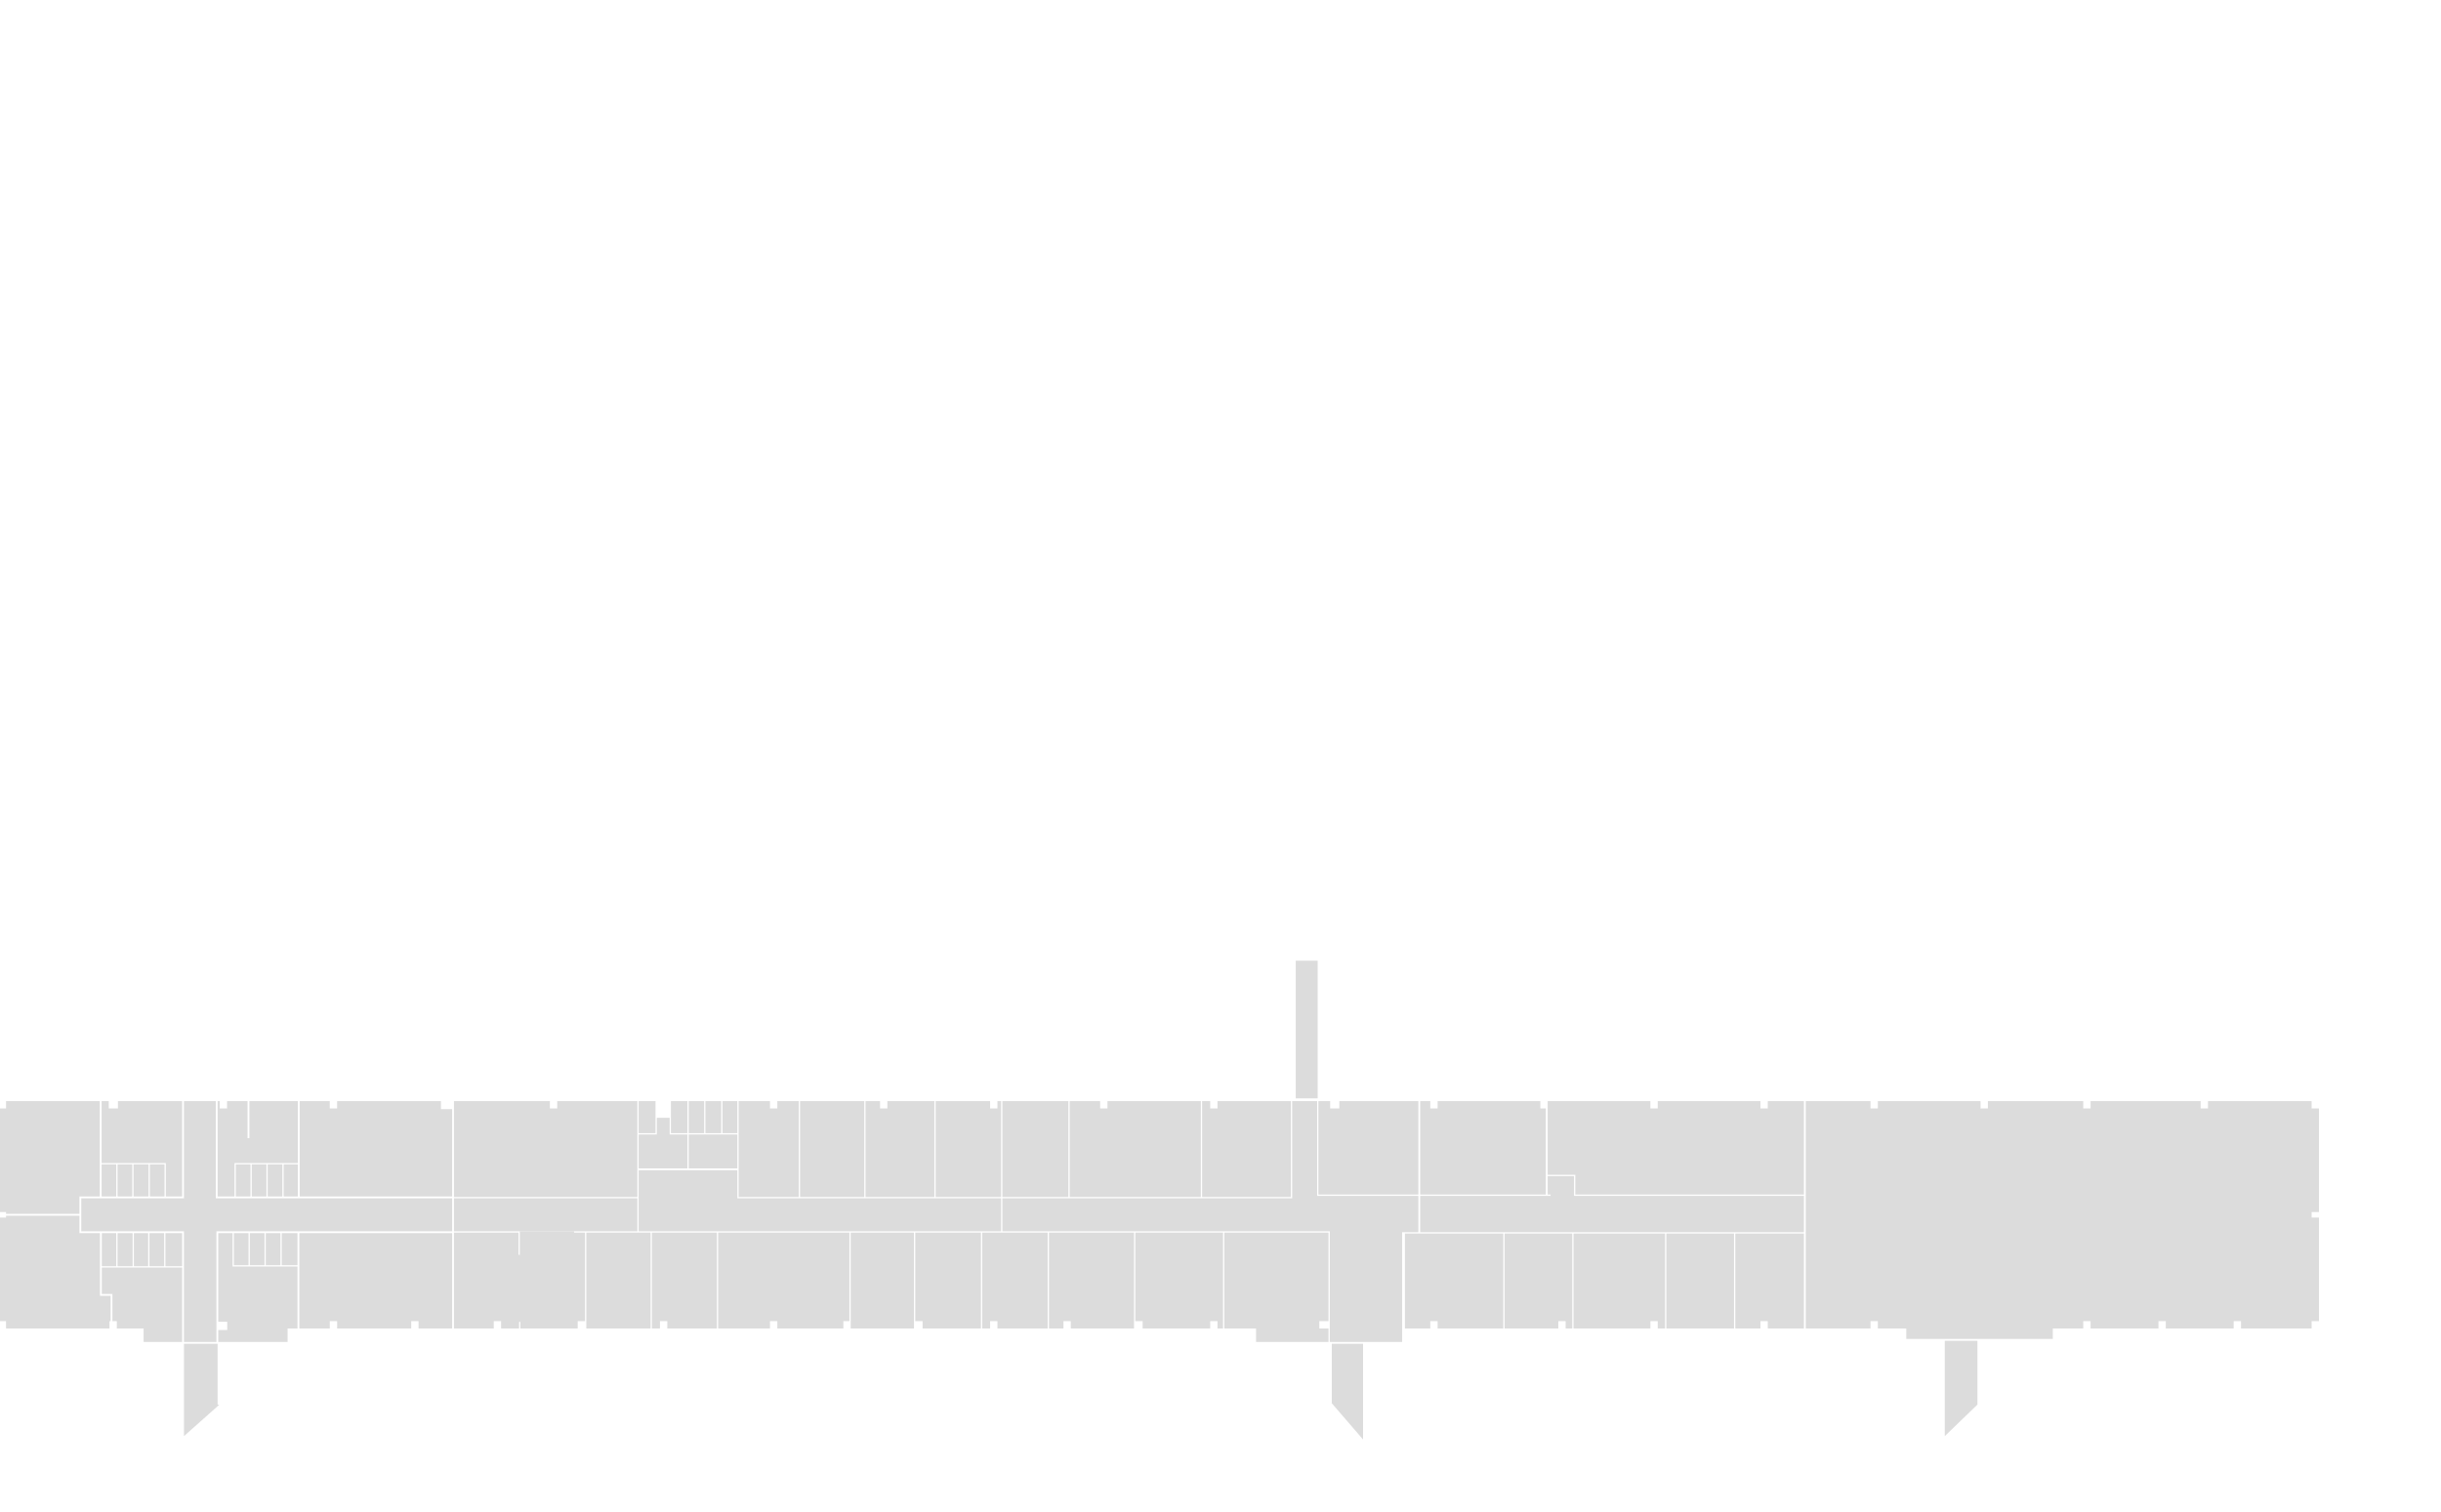
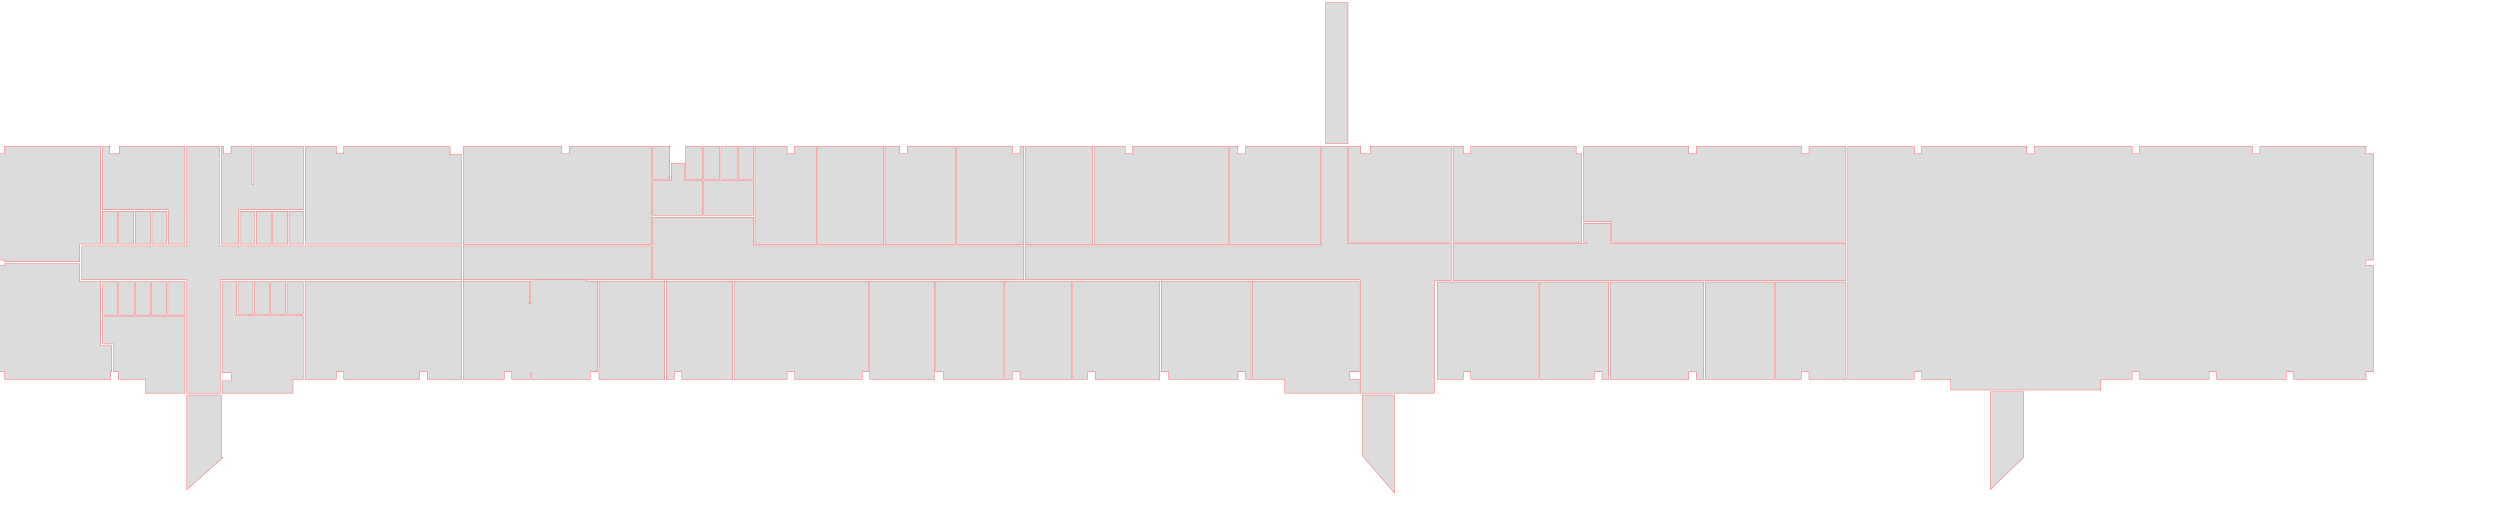
- <svg xmlns="http://www.w3.org/2000/svg" class="gen-by-CTA-dyn-Synoptic-for-PowerBI" viewBox=" 400429.0 -1037810.0 885010.0 548247.0 " transform="scale( 0.95 )">
+ <svg xmlns="http://www.w3.org/2000/svg" class="gen-by-CTA-dyn-Synoptic-for-PowerBI" viewBox=" 401.0 -672.0 885.0 183.0 " transform="scale( 0.95 )">
  <style>
polygon {
fill: gainsboro;
stroke: red;
stroke-width: 0.1px;
}
</style>
-   <polygon id="00101" points="+903938.655,-530659.011,+903938.655,-533459.011,+907438.655,-533459.011,+907438.655,-567269.011,+867678.655,-567269.011,+867678.655,-530659.011,+879788.655,-530659.011,+879788.655,-525514.011,+907438.655,-525514.011,+907438.655,-530659.011" />
-   <polygon id="00102" points="+862288.655,-530659.011,+862288.655,-533459.011,+865088.655,-533459.011,+865088.655,-530659.011,+867188.655,-530659.011,+867188.655,-567269.011,+833705.888,-567269.011,+833705.888,-533459.011,+836505.888,-533459.011,+836505.888,-530659.011" />
-   <polygon id="00103" points="+806288.655,-530659.011,+806288.655,-533459.011,+809088.655,-533459.011,+809088.655,-530659.011,+833215.888,-530659.011,+833215.888,-533459.011,+833215.888,-567269.011,+800758.655,-567269.011,+800758.655,-530659.011" />
-   <polygon id="00104" points="+778295.806,-530659.011,+778295.806,-533459.011,+781095.806,-533459.011,+781095.806,-530659.011,+800268.655,-530659.011,+800268.655,-567269.011,+782733.655,-567269.011,+775278.655,-567269.011,+775278.655,-530659.011" />
-   <polygon id="00105" points="+749727.777,-533459.011,+752527.777,-533459.011,+752527.777,-530659.011,+774788.655,-530659.011,+774788.655,-567269.011,+749727.777,-567269.011" />
-   <polygon id="00106" points="+749237.777,-567269.011,+725088.655,-567269.011,+725088.655,-533459.011,+725088.655,-530659.011,+749237.777,-530659.011,+749237.777,-533459.011" />
-   <polygon id="00107" points="+694288.655,-530659.011,+694288.655,-533459.011,+697088.655,-533459.011,+697088.655,-530659.011,+722288.655,-530659.011,+722288.655,-533459.011,+724598.655,-533459.011,+724598.655,-567269.011,+674508.318,-567269.011,+674508.318,-530659.011" />
-   <polygon id="00109" points="+652295.806,-530659.011,+652295.806,-533459.011,+655095.806,-533459.011,+655095.806,-530659.011,+674018.318,-530659.011,+674018.318,-567269.011,+649208.655,-567269.011,+649208.655,-530659.011" />
-   <polygon id="00110" points="+648718.655,-567269.011,+643923.655,-567269.011,+624196.291,-567269.011,+624196.291,-533459.011,+624196.291,-530659.011,+648718.655,-530659.011" />
-   <polygon id="00111" points="+588868.655,-530659.011,+588868.655,-533459.011,+591668.655,-533459.011,+591668.655,-530659.011,+598528.655,-530659.011,+598528.655,-533179.011,+599018.655,-533179.011,+599018.655,-530659.011,+620906.291,-530659.011,+620906.291,-533459.011,+623706.291,-533459.011,+623706.291,-567269.011,+619528.655,-567269.011,+619528.655,-567759.011,+598804.112,-567759.011,+598804.112,-558774.930,+598314.112,-558774.930,+598314.112,-566794.624,+598314.112,-567269.011,+573678.655,-567269.011,+573678.655,-530659.011" />
-   <polygon id="00113" points="+610288.655,-617459.011,+573678.655,-617459.011,+573678.655,-614396.511,+573678.655,-580849.011,+643678.655,-580849.011,+643678.655,-591419.011,+643678.655,-604964.011,+643678.655,-617459.011,+613088.655,-617459.011,+613088.655,-614659.011,+610288.655,-614659.011" />
-   <polygon id="00114" points="+730268.655,-617459.011,+705768.655,-617459.011,+705768.655,-580849.011,+730268.655,-580849.011" />
-   <polygon id="00115" points="+736288.655,-617459.011,+730758.655,-617459.011,+730758.655,-580849.011,+757022.782,-580849.011,+757022.782,-617459.011,+739088.655,-617459.011,+739088.655,-614659.011,+736288.655,-614659.011" />
-   <polygon id="00116" points="+778288.655,-617459.011,+757512.782,-617459.011,+757512.782,-580849.011,+782488.655,-580849.011,+782488.655,-617459.011,+781088.655,-617459.011,+781088.655,-614659.011,+778288.655,-614659.011" />
-   <polygon id="00117" points="+808178.655,-617459.011,+782978.655,-617459.011,+782978.655,-580849.011,+808178.655,-580849.011" />
-   <polygon id="00118" points="+820288.655,-617459.011,+808668.655,-617459.011,+808668.655,-580849.011,+858718.655,-580849.011,+858718.655,-617459.011,+823088.655,-617459.011,+823088.655,-614659.011,+820288.655,-614659.011" />
-   <polygon id="00120" points="+862288.655,-617459.011,+859208.655,-617459.011,+859208.655,-580849.011,+893088.655,-580849.011,+893088.655,-617459.011,+865088.655,-617459.011,+865088.655,-614659.011,+862288.655,-614659.011" />
-   <polygon id="00121" points="+908068.655,-617459.011,+903588.655,-617459.011,+903588.655,-581782.164,+941738.655,-581782.164,+941738.655,-617459.011,+911568.655,-617459.011,+911568.655,-614659.011,+908068.655,-614659.011" />
-   <polygon id="00122" points="+946288.655,-530659.011,+946288.655,-533459.011,+949088.655,-533459.011,+949088.655,-530659.011,+974148.655,-530659.011,+974148.655,-566919.011,+942088.655,-566919.011,+936596.545,-566919.011,+936596.545,-530659.011,+937296.545,-530659.011" />
-   <polygon id="00123" points="+995148.655,-530659.011,+995148.655,-533459.011,+997948.655,-533459.011,+997948.655,-530659.011,+1000468.655,-530659.011,+1000468.655,-566919.011,+974638.655,-566919.011,+974638.655,-530659.011" />
-   <polygon id="00124" points="+1030295.806,-530659.011,+1030295.806,-533459.011,+1033095.806,-533459.011,+1033095.806,-530659.011,+1035888.655,-530659.011,+1035888.655,-566919.011,+1000958.655,-566919.011,+1000958.655,-530659.011" />
-   <polygon id="00125" points="+1062212.154,-566919.011,+1036378.655,-566919.011,+1036378.655,-530659.011,+1062212.154,-530659.011" />
-   <polygon id="00126" points="+1072288.655,-530659.011,+1072288.655,-533459.011,+1075088.655,-533459.011,+1075088.655,-530659.011,+1088878.655,-530659.011,+1088878.655,-566919.011,+1062702.154,-566919.011,+1062702.154,-530659.011" />
-   <polygon id="00129" points="+1030288.655,-617459.011,+991088.655,-617459.011,+991088.655,-614659.011,+991088.655,-589319.011,+1001627.310,-589319.011,+1001627.310,-581782.164,+1088878.655,-581782.164,+1088878.655,-617459.011,+1075088.655,-617459.011,+1075088.655,-614659.011,+1072288.655,-614659.011,+1072288.655,-617459.011,+1033088.655,-617459.011,+1033088.655,-614659.011,+1030288.655,-614659.011" />
-   <polygon id="CR101" points="+920626.100,-524814.011,+908690.261,-524814.011,+908690.261,-502124.349,+920626.100,-488281.706,+920626.100,-490868.348" />
-   <polygon id="CR102" points="+483378.655,-524814.011,+470638.655,-524814.011,+470638.655,-491214.011,+470638.655,-489563.821,+484108.664,-501539.928,+483468.431,-501587.201,+483468.431,-502247.549,+483468.431,-524814.011" />
-   <polygon id="CR103" points="+1155098.655,-525969.011,+1142638.655,-525969.011,+1142638.655,-492369.011,+1142638.655,-489563.821,+1155098.655,-501599.185" />
-   <polygon id="CR104" points="+894937.802,-617459.011,+893578.655,-617459.011,+893578.655,-580359.011,+858963.655,-580359.011,+808423.655,-580359.011,+782978.655,-580359.011,+782978.655,-567759.011,+800513.655,-567759.011,+833460.888,-567759.011,+867433.655,-567759.011,+907928.655,-567759.011,+907928.655,-533459.011,+907928.655,-530659.011,+907928.655,-525514.011,+908340.261,-525514.011,+920976.100,-525514.011,+935546.545,-525514.011,+935546.545,-529609.011,+935546.545,-567409.011,+941738.655,-567409.011,+941738.655,-581292.164,+903098.655,-581292.164,+903098.655,-617459.011" />
-   <polygon id="CR105" points="+1088878.655,-567409.011,+1088878.655,-581292.164,+1001137.310,-581292.164,+1001137.310,-588829.011,+991088.655,-588829.011,+991088.655,-581782.164,+992208.655,-581782.164,+992208.655,-581292.164,+990738.655,-581292.164,+942438.655,-581292.164,+942438.655,-567409.011,+974393.655,-567409.011,+1000713.655,-567409.011,+1036133.655,-567409.011,+1062457.154,-567409.011" />
-   <polygon id="CR106" points="+894937.802,-618520.178,+894937.802,-618509.011,+903302.802,-618509.011,+903302.802,-618520.178,+903302.802,-671064.264,+894937.802,-671064.264" />
-   <polygon id="CR107" points="+775033.655,-567759.011,+782488.655,-567759.011,+782488.655,-580359.011,+757267.782,-580359.011,+730513.655,-580359.011,+705523.655,-580359.011,+681828.655,-580359.011,+681828.655,-591069.011,+663033.655,-591069.011,+644168.655,-591069.011,+644168.655,-580604.011,+644168.655,-567759.011,+648963.655,-567759.011,+674263.318,-567759.011,+724843.655,-567759.011,+749482.777,-567759.011" />
-   <polygon id="CR108" points="+623951.291,-567759.011,+643678.655,-567759.011,+643678.655,-580359.011,+573678.655,-580359.011,+573678.655,-567759.011,+598559.112,-567759.011,+598808.655,-567759.011,+599630.180,-567759.011,+619528.655,-567759.011" />
-   <polygon id="CR109" points="+482783.655,-617459.011,+470638.655,-617459.011,+470638.655,-580359.011,+463463.655,-580359.011,+457373.655,-580359.011,+451143.655,-580359.011,+445053.655,-580359.011,+438858.655,-580359.011,+431438.655,-580359.011,+431438.655,-574059.011,+431438.655,-567759.011,+438928.655,-567759.011,+445053.655,-567759.011,+451283.655,-567759.011,+457233.655,-567759.011,+463323.655,-567759.011,+470638.655,-567759.011,+470638.655,-554179.011,+470638.655,-525514.011,+483028.655,-525514.011,+483028.655,-530064.011,+483028.655,-533214.011,+483028.655,-567759.011,+489433.655,-567759.011,+495523.655,-567759.011,+501613.655,-567759.011,+507703.655,-567759.011,+514318.655,-567759.011,+572978.655,-567759.011,+572978.655,-580359.011,+514458.655,-580359.011,+508438.655,-580359.011,+502348.655,-580359.011,+496258.655,-580359.011,+490168.655,-580359.011,+482783.655,-580359.011" />
-   <polygon id="LC101" points="+400428.655,-573009.011,+400428.655,-533459.011,+402734.306,-533459.011,+402734.306,-530659.011,+442218.655,-530659.011,+442218.655,-533459.011,+442638.655,-533459.011,+442638.655,-543119.011,+438578.655,-543119.011,+438578.655,-554179.011,+438578.655,-567059.011,+430738.655,-567059.011,+430738.655,-573709.011,+402738.655,-573709.011,+402738.655,-573009.011" />
-   <polygon id="LC102" points="+443338.655,-533459.011,+445018.655,-533459.011,+445018.655,-530659.011,+455238.655,-530659.011,+455238.655,-525514.011,+469938.655,-525514.011,+469938.655,-553934.011,+463323.655,-553934.011,+457233.655,-553934.011,+451283.655,-553934.011,+445053.655,-553934.011,+439278.655,-553934.011,+439278.655,-543819.011,+443338.655,-543819.011" />
-   <polygon id="LC103" points="+444808.655,-567059.011,+439278.655,-567059.011,+439278.655,-554424.011,+444808.655,-554424.011" />
-   <polygon id="LC104" points="+451038.655,-567059.011,+445298.655,-567059.011,+445298.655,-554424.011,+451038.655,-554424.011" />
-   <polygon id="LC105" points="+456988.655,-567059.011,+451528.655,-567059.011,+451528.655,-554424.011,+456988.655,-554424.011" />
-   <polygon id="LC106" points="+463078.655,-567059.011,+457478.655,-567059.011,+457478.655,-554424.011,+463078.655,-554424.011" />
-   <polygon id="LC107" points="+438508.655,-617459.011,+402738.655,-617459.011,+402738.655,-614659.011,+400428.655,-614659.011,+400428.655,-575109.011,+402738.655,-575109.011,+402738.655,-574409.011,+430738.655,-574409.011,+430738.655,-581059.011,+438508.655,-581059.011,+438508.655,-593554.011" />
-   <polygon id="LC108" points="+439208.655,-581059.011,+444808.655,-581059.011,+444808.655,-593309.011,+439208.655,-593309.011" />
-   <polygon id="LC109" points="+445298.655,-581059.011,+450898.655,-581059.011,+450898.655,-593309.011,+445298.655,-593309.011" />
-   <polygon id="LC110" points="+451388.655,-581059.011,+457128.655,-581059.011,+457128.655,-593309.011,+451388.655,-593309.011" />
-   <polygon id="LC111" points="+457618.655,-581059.011,+463218.655,-581059.011,+463218.655,-593309.011,+457618.655,-593309.011" />
-   <polygon id="LC112" points="+441938.655,-617459.011,+439208.655,-617459.011,+439208.655,-593799.011,+445053.655,-593799.011,+451143.655,-593799.011,+457373.655,-593799.011,+463708.655,-593799.011,+463708.655,-581059.011,+469938.655,-581059.011,+469938.655,-617459.011,+445438.655,-617459.011,+445438.655,-614659.011,+441938.655,-614659.011" />
-   <polygon id="LC113" points="+469938.655,-554424.011,+469938.655,-567059.011,+463568.655,-567059.011,+463568.655,-554424.011" />
-   <polygon id="LC114" points="+484288.655,-614659.011,+484288.655,-617459.011,+483483.655,-617459.011,+483483.655,-581059.011,+489923.655,-581059.011,+489923.655,-593799.011,+496258.655,-593799.011,+502348.655,-593799.011,+508438.655,-593799.011,+514108.655,-593799.011,+514108.655,-617459.011,+495607.046,-617459.011,+495607.046,-603306.047,+494907.046,-603306.047,+494907.046,-617459.011,+487088.655,-617459.011,+487088.655,-614659.011" />
-   <polygon id="LC115" points="+490413.655,-581059.011,+496013.655,-581059.011,+496013.655,-593309.011,+490413.655,-593309.011" />
-   <polygon id="LC116" points="+496503.655,-581059.011,+502103.655,-581059.011,+502103.655,-593309.011,+496503.655,-593309.011" />
-   <polygon id="LC117" points="+502593.655,-581059.011,+508193.655,-581059.011,+508193.655,-593309.011,+502593.655,-593309.011" />
-   <polygon id="LC118" points="+508683.655,-581059.011,+514108.655,-581059.011,+514108.655,-593309.011,+508683.655,-593309.011" />
-   <polygon id="LC119" points="+526288.655,-614659.011,+526288.655,-617459.011,+514808.655,-617459.011,+514808.655,-593554.011,+514808.655,-581059.011,+572978.655,-581059.011,+572978.655,-614396.511,+568708.655,-614396.511,+568708.655,-617459.011,+529088.655,-617459.011,+529088.655,-614659.011" />
-   <polygon id="LC120" points="+483728.655,-533214.011,+487158.655,-533214.011,+487158.655,-530064.011,+483728.655,-530064.011,+483728.655,-525514.011,+483818.431,-525514.011,+510188.655,-525514.011,+510188.655,-530659.011,+513968.655,-530659.011,+513968.655,-554319.011,+507703.655,-554319.011,+501613.655,-554319.011,+495523.655,-554319.011,+489188.655,-554319.011,+489188.655,-567059.011,+483728.655,-567059.011" />
-   <polygon id="LC121" points="+495278.655,-567059.011,+489678.655,-567059.011,+489678.655,-554809.011,+495278.655,-554809.011" />
-   <polygon id="LC122" points="+501368.655,-567059.011,+495768.655,-567059.011,+495768.655,-554809.011,+501368.655,-554809.011" />
-   <polygon id="LC123" points="+507458.655,-567059.011,+501858.655,-567059.011,+501858.655,-554809.011,+507458.655,-554809.011" />
-   <polygon id="LC124" points="+513968.655,-567059.011,+507948.655,-567059.011,+507948.655,-554809.011,+513968.655,-554809.011" />
-   <polygon id="LC125" points="+526295.806,-530659.011,+526295.806,-533459.011,+529095.806,-533459.011,+529095.806,-530659.011,+557368.655,-530659.011,+557368.655,-533459.011,+560168.655,-533459.011,+560168.655,-530659.011,+572978.655,-530659.011,+572978.655,-567059.011,+514668.655,-567059.011,+514668.655,-554564.011,+514668.655,-530659.011" />
-   <polygon id="LC126" points="+644168.655,-591769.011,+662788.655,-591769.011,+662788.655,-604719.011,+655998.655,-604719.011,+655998.655,-611089.011,+651098.655,-611089.011,+651098.655,-604719.011,+644168.655,-604719.011" />
-   <polygon id="LC127" points="+662788.655,-617459.011,+656488.655,-617459.011,+656488.655,-611334.011,+656488.655,-605209.011,+662788.655,-605209.011" />
-   <polygon id="LC128" points="+650608.655,-617459.011,+644168.655,-617459.011,+644168.655,-605209.011,+650608.655,-605209.011,+650608.655,-611334.011" />
-   <polygon id="LC129" points="+663278.655,-591769.011,+681828.655,-591769.011,+681828.655,-604719.011,+675913.655,-604719.011,+669403.655,-604719.011,+663278.655,-604719.011" />
-   <polygon id="LC130" points="+669158.655,-617459.011,+663278.655,-617459.011,+663278.655,-605209.011,+669158.655,-605209.011" />
-   <polygon id="LC131" points="+675668.655,-617459.011,+669648.655,-617459.011,+669648.655,-605209.011,+675668.655,-605209.011" />
-   <polygon id="LC132" points="+681828.655,-617459.011,+676158.655,-617459.011,+676158.655,-605209.011,+681828.655,-605209.011" />
-   <polygon id="LC133" points="+694288.655,-617459.011,+682318.655,-617459.011,+682318.655,-604964.011,+682318.655,-591419.011,+682318.655,-580849.011,+705278.655,-580849.011,+705278.655,-617459.011,+697088.655,-617459.011,+697088.655,-614659.011,+694288.655,-614659.011" />
-   <polygon id="LC134" points="+946288.655,-617459.011,+942438.655,-617459.011,+942438.655,-581782.164,+990388.655,-581782.164,+990388.655,-589074.011,+990388.655,-614659.011,+988288.655,-614659.011,+988288.655,-617459.011,+949088.655,-617459.011,+949088.655,-614659.011,+946288.655,-614659.011" />
-   <polygon id="LC135" points="+1240288.655,-614659.011,+1240288.655,-617459.011,+1198288.655,-617459.011,+1198288.655,-614659.011,+1195488.655,-614659.011,+1195488.655,-617459.011,+1159088.655,-617459.011,+1159088.655,-614659.011,+1156288.655,-614659.011,+1156288.655,-617459.011,+1117088.655,-617459.011,+1117088.655,-614659.011,+1114288.655,-614659.011,+1114288.655,-617459.011,+1089578.655,-617459.011,+1089578.655,-581537.164,+1089578.655,-567164.011,+1089578.655,-530659.011,+1114288.655,-530659.011,+1114288.655,-533459.011,+1117088.655,-533459.011,+1117088.655,-530659.011,+1127938.655,-530659.011,+1127938.655,-526669.011,+1142288.655,-526669.011,+1155448.655,-526669.011,+1183868.655,-526669.011,+1183868.655,-530659.011,+1195488.655,-530659.011,+1195488.655,-533459.011,+1198288.655,-533459.011,+1198288.655,-530659.011,+1224188.655,-530659.011,+1224188.655,-533459.011,+1226988.655,-533459.011,+1226988.655,-530659.011,+1252888.655,-530659.011,+1252888.655,-533459.011,+1255688.655,-533459.011,+1255688.655,-530659.011,+1282638.655,-530659.011,+1282638.655,-533459.011,+1285438.655,-533459.011,+1285438.655,-573009.011,+1282638.655,-573009.011,+1282638.655,-575109.011,+1285438.655,-575109.011,+1285438.655,-614659.011,+1282638.655,-614659.011,+1282638.655,-617459.011,+1243088.655,-617459.011,+1243088.655,-614659.011" />
+   <polygon id="00101" points="+0903.939,-0530.659,+0903.939,-0533.459,+0907.439,-0533.459,+0907.439,-0567.269,+0867.679,-0567.269,+0867.679,-0530.659,+0879.789,-0530.659,+0879.789,-0525.514,+0907.439,-0525.514,+0907.439,-0530.659" />
+   <polygon id="00102" points="+0862.289,-0530.659,+0862.289,-0533.459,+0865.089,-0533.459,+0865.089,-0530.659,+0867.189,-0530.659,+0867.189,-0567.269,+0833.706,-0567.269,+0833.706,-0533.459,+0836.506,-0533.459,+0836.506,-0530.659" />
+   <polygon id="00103" points="+0806.289,-0530.659,+0806.289,-0533.459,+0809.089,-0533.459,+0809.089,-0530.659,+0833.216,-0530.659,+0833.216,-0533.459,+0833.216,-0567.269,+0800.759,-0567.269,+0800.759,-0530.659" />
+   <polygon id="00104" points="+0778.296,-0530.659,+0778.296,-0533.459,+0781.096,-0533.459,+0781.096,-0530.659,+0800.269,-0530.659,+0800.269,-0567.269,+0782.734,-0567.269,+0775.279,-0567.269,+0775.279,-0530.659" />
+   <polygon id="00105" points="+0749.728,-0533.459,+0752.528,-0533.459,+0752.528,-0530.659,+0774.789,-0530.659,+0774.789,-0567.269,+0749.728,-0567.269" />
+   <polygon id="00106" points="+0749.238,-0567.269,+0725.089,-0567.269,+0725.089,-0533.459,+0725.089,-0530.659,+0749.238,-0530.659,+0749.238,-0533.459" />
+   <polygon id="00107" points="+0694.289,-0530.659,+0694.289,-0533.459,+0697.089,-0533.459,+0697.089,-0530.659,+0722.289,-0530.659,+0722.289,-0533.459,+0724.599,-0533.459,+0724.599,-0567.269,+0674.508,-0567.269,+0674.508,-0530.659" />
+   <polygon id="00109" points="+0652.296,-0530.659,+0652.296,-0533.459,+0655.096,-0533.459,+0655.096,-0530.659,+0674.018,-0530.659,+0674.018,-0567.269,+0649.209,-0567.269,+0649.209,-0530.659" />
+   <polygon id="00110" points="+0648.719,-0567.269,+0643.924,-0567.269,+0624.196,-0567.269,+0624.196,-0533.459,+0624.196,-0530.659,+0648.719,-0530.659" />
+   <polygon id="00111" points="+0588.869,-0530.659,+0588.869,-0533.459,+0591.669,-0533.459,+0591.669,-0530.659,+0598.529,-0530.659,+0598.529,-0533.179,+0599.019,-0533.179,+0599.019,-0530.659,+0620.906,-0530.659,+0620.906,-0533.459,+0623.706,-0533.459,+0623.706,-0567.269,+0619.529,-0567.269,+0619.529,-0567.759,+0598.804,-0567.759,+0598.804,-0558.775,+0598.314,-0558.775,+0598.314,-0566.795,+0598.314,-0567.269,+0573.679,-0567.269,+0573.679,-0530.659" />
+   <polygon id="00113" points="+0610.289,-0617.459,+0573.679,-0617.459,+0573.679,-0614.397,+0573.679,-0580.849,+0643.679,-0580.849,+0643.679,-0591.419,+0643.679,-0604.964,+0643.679,-0617.459,+0613.089,-0617.459,+0613.089,-0614.659,+0610.289,-0614.659" />
+   <polygon id="00114" points="+0730.269,-0617.459,+0705.769,-0617.459,+0705.769,-0580.849,+0730.269,-0580.849" />
+   <polygon id="00115" points="+0736.289,-0617.459,+0730.759,-0617.459,+0730.759,-0580.849,+0757.023,-0580.849,+0757.023,-0617.459,+0739.089,-0617.459,+0739.089,-0614.659,+0736.289,-0614.659" />
+   <polygon id="00116" points="+0778.289,-0617.459,+0757.513,-0617.459,+0757.513,-0580.849,+0782.489,-0580.849,+0782.489,-0617.459,+0781.089,-0617.459,+0781.089,-0614.659,+0778.289,-0614.659" />
+   <polygon id="00117" points="+0808.179,-0617.459,+0782.979,-0617.459,+0782.979,-0580.849,+0808.179,-0580.849" />
+   <polygon id="00118" points="+0820.289,-0617.459,+0808.669,-0617.459,+0808.669,-0580.849,+0858.719,-0580.849,+0858.719,-0617.459,+0823.089,-0617.459,+0823.089,-0614.659,+0820.289,-0614.659" />
+   <polygon id="00120" points="+0862.289,-0617.459,+0859.209,-0617.459,+0859.209,-0580.849,+0893.089,-0580.849,+0893.089,-0617.459,+0865.089,-0617.459,+0865.089,-0614.659,+0862.289,-0614.659" />
+   <polygon id="00121" points="+0908.069,-0617.459,+0903.589,-0617.459,+0903.589,-0581.782,+0941.739,-0581.782,+0941.739,-0617.459,+0911.569,-0617.459,+0911.569,-0614.659,+0908.069,-0614.659" />
+   <polygon id="00122" points="+0946.289,-0530.659,+0946.289,-0533.459,+0949.089,-0533.459,+0949.089,-0530.659,+0974.149,-0530.659,+0974.149,-0566.919,+0942.089,-0566.919,+0936.597,-0566.919,+0936.597,-0530.659,+0937.297,-0530.659" />
+   <polygon id="00123" points="+0995.149,-0530.659,+0995.149,-0533.459,+0997.949,-0533.459,+0997.949,-0530.659,+1000.469,-0530.659,+1000.469,-0566.919,+0974.639,-0566.919,+0974.639,-0530.659" />
+   <polygon id="00124" points="+1030.296,-0530.659,+1030.296,-0533.459,+1033.096,-0533.459,+1033.096,-0530.659,+1035.889,-0530.659,+1035.889,-0566.919,+1000.959,-0566.919,+1000.959,-0530.659" />
+   <polygon id="00125" points="+1062.212,-0566.919,+1036.379,-0566.919,+1036.379,-0530.659,+1062.212,-0530.659" />
+   <polygon id="00126" points="+1072.289,-0530.659,+1072.289,-0533.459,+1075.089,-0533.459,+1075.089,-0530.659,+1088.879,-0530.659,+1088.879,-0566.919,+1062.702,-0566.919,+1062.702,-0530.659" />
+   <polygon id="00129" points="+1030.289,-0617.459,+0991.089,-0617.459,+0991.089,-0614.659,+0991.089,-0589.319,+1001.627,-0589.319,+1001.627,-0581.782,+1088.879,-0581.782,+1088.879,-0617.459,+1075.089,-0617.459,+1075.089,-0614.659,+1072.289,-0614.659,+1072.289,-0617.459,+1033.089,-0617.459,+1033.089,-0614.659,+1030.289,-0614.659" />
+   <polygon id="00130" points="+0568.437,-0760.013,+0568.437,-0766.138,+0568.437,-0780.523,+0528.745,-0780.523,+0528.745,-0752.015,+0553.597,-0752.015,+0553.597,-0760.013" />
+   <polygon id="00131" points="+0528.745,-0723.096,+0577.747,-0723.096,+0577.747,-0765.893,+0568.927,-0765.893,+0568.927,-0759.523,+0554.087,-0759.523,+0554.087,-0751.525,+0528.745,-0751.525" />
+   <polygon id="CR101" points="+0920.626,-0524.814,+0908.690,-0524.814,+0908.690,-0502.124,+0920.626,-0488.282,+0920.626,-0490.868" />
+   <polygon id="CR102" points="+0483.379,-0524.814,+0470.639,-0524.814,+0470.639,-0491.214,+0470.639,-0489.564,+0484.109,-0501.540,+0483.468,-0501.587,+0483.468,-0502.248,+0483.468,-0524.814" />
+   <polygon id="CR103" points="+1155.099,-0525.969,+1142.639,-0525.969,+1142.639,-0492.369,+1142.639,-0489.564,+1155.099,-0501.599" />
+   <polygon id="CR104" points="+0894.938,-0617.459,+0893.579,-0617.459,+0893.579,-0580.359,+0858.964,-0580.359,+0808.424,-0580.359,+0782.979,-0580.359,+0782.979,-0567.759,+0800.514,-0567.759,+0833.461,-0567.759,+0867.434,-0567.759,+0907.929,-0567.759,+0907.929,-0533.459,+0907.929,-0530.659,+0907.929,-0525.514,+0908.340,-0525.514,+0920.976,-0525.514,+0935.547,-0525.514,+0935.547,-0529.609,+0935.547,-0567.409,+0941.739,-0567.409,+0941.739,-0581.292,+0903.099,-0581.292,+0903.099,-0617.459" />
+   <polygon id="CR105" points="+1088.879,-0567.409,+1088.879,-0581.292,+1001.137,-0581.292,+1001.137,-0588.829,+0991.089,-0588.829,+0991.089,-0581.782,+0992.209,-0581.782,+0992.209,-0581.292,+0990.739,-0581.292,+0942.439,-0581.292,+0942.439,-0567.409,+0974.394,-0567.409,+1000.714,-0567.409,+1036.134,-0567.409,+1062.457,-0567.409" />
+   <polygon id="CR106" points="+0894.938,-0618.520,+0894.938,-0618.509,+0903.303,-0618.509,+0903.303,-0618.520,+0903.303,-0671.064,+0894.938,-0671.064" />
+   <polygon id="CR107" points="+0775.034,-0567.759,+0782.489,-0567.759,+0782.489,-0580.359,+0757.268,-0580.359,+0730.514,-0580.359,+0705.524,-0580.359,+0681.829,-0580.359,+0681.829,-0591.069,+0663.034,-0591.069,+0644.169,-0591.069,+0644.169,-0580.604,+0644.169,-0567.759,+0648.964,-0567.759,+0674.263,-0567.759,+0724.844,-0567.759,+0749.483,-0567.759" />
+   <polygon id="CR108" points="+0623.951,-0567.759,+0643.679,-0567.759,+0643.679,-0580.359,+0573.679,-0580.359,+0573.679,-0567.759,+0598.559,-0567.759,+0598.809,-0567.759,+0599.630,-0567.759,+0619.529,-0567.759" />
+   <polygon id="CR109" points="+0482.784,-0617.459,+0470.639,-0617.459,+0470.639,-0580.359,+0463.464,-0580.359,+0457.374,-0580.359,+0451.144,-0580.359,+0445.054,-0580.359,+0438.859,-0580.359,+0431.439,-0580.359,+0431.439,-0574.059,+0431.439,-0567.759,+0438.929,-0567.759,+0445.054,-0567.759,+0451.284,-0567.759,+0457.234,-0567.759,+0463.324,-0567.759,+0470.639,-0567.759,+0470.639,-0554.179,+0470.639,-0525.514,+0483.029,-0525.514,+0483.029,-0530.064,+0483.029,-0533.214,+0483.029,-0567.759,+0489.434,-0567.759,+0495.524,-0567.759,+0501.614,-0567.759,+0507.704,-0567.759,+0514.319,-0567.759,+0572.979,-0567.759,+0572.979,-0580.359,+0514.459,-0580.359,+0508.439,-0580.359,+0502.349,-0580.359,+0496.259,-0580.359,+0490.169,-0580.359,+0482.784,-0580.359" />
+   <polygon id="LC101" points="+0400.429,-0573.009,+0400.429,-0533.459,+0402.734,-0533.459,+0402.734,-0530.659,+0442.219,-0530.659,+0442.219,-0533.459,+0442.639,-0533.459,+0442.639,-0543.119,+0438.579,-0543.119,+0438.579,-0554.179,+0438.579,-0567.059,+0430.739,-0567.059,+0430.739,-0573.709,+0402.739,-0573.709,+0402.739,-0573.009" />
+   <polygon id="LC102" points="+0443.339,-0533.459,+0445.019,-0533.459,+0445.019,-0530.659,+0455.239,-0530.659,+0455.239,-0525.514,+0469.939,-0525.514,+0469.939,-0553.934,+0463.324,-0553.934,+0457.234,-0553.934,+0451.284,-0553.934,+0445.054,-0553.934,+0439.279,-0553.934,+0439.279,-0543.819,+0443.339,-0543.819" />
+   <polygon id="LC103" points="+0444.809,-0567.059,+0439.279,-0567.059,+0439.279,-0554.424,+0444.809,-0554.424" />
+   <polygon id="LC104" points="+0451.039,-0567.059,+0445.299,-0567.059,+0445.299,-0554.424,+0451.039,-0554.424" />
+   <polygon id="LC105" points="+0456.989,-0567.059,+0451.529,-0567.059,+0451.529,-0554.424,+0456.989,-0554.424" />
+   <polygon id="LC106" points="+0463.079,-0567.059,+0457.479,-0567.059,+0457.479,-0554.424,+0463.079,-0554.424" />
+   <polygon id="LC107" points="+0438.509,-0617.459,+0402.739,-0617.459,+0402.739,-0614.659,+0400.429,-0614.659,+0400.429,-0575.109,+0402.739,-0575.109,+0402.739,-0574.409,+0430.739,-0574.409,+0430.739,-0581.059,+0438.509,-0581.059,+0438.509,-0593.554" />
+   <polygon id="LC108" points="+0439.209,-0581.059,+0444.809,-0581.059,+0444.809,-0593.309,+0439.209,-0593.309" />
+   <polygon id="LC109" points="+0445.299,-0581.059,+0450.899,-0581.059,+0450.899,-0593.309,+0445.299,-0593.309" />
+   <polygon id="LC110" points="+0451.389,-0581.059,+0457.129,-0581.059,+0457.129,-0593.309,+0451.389,-0593.309" />
+   <polygon id="LC111" points="+0457.619,-0581.059,+0463.219,-0581.059,+0463.219,-0593.309,+0457.619,-0593.309" />
+   <polygon id="LC112" points="+0441.939,-0617.459,+0439.209,-0617.459,+0439.209,-0593.799,+0445.054,-0593.799,+0451.144,-0593.799,+0457.374,-0593.799,+0463.709,-0593.799,+0463.709,-0581.059,+0469.939,-0581.059,+0469.939,-0617.459,+0445.439,-0617.459,+0445.439,-0614.659,+0441.939,-0614.659" />
+   <polygon id="LC113" points="+0469.939,-0554.424,+0469.939,-0567.059,+0463.569,-0567.059,+0463.569,-0554.424" />
+   <polygon id="LC114" points="+0484.289,-0614.659,+0484.289,-0617.459,+0483.484,-0617.459,+0483.484,-0581.059,+0489.924,-0581.059,+0489.924,-0593.799,+0496.259,-0593.799,+0502.349,-0593.799,+0508.439,-0593.799,+0514.109,-0593.799,+0514.109,-0617.459,+0495.607,-0617.459,+0495.607,-0603.306,+0494.907,-0603.306,+0494.907,-0617.459,+0487.089,-0617.459,+0487.089,-0614.659" />
+   <polygon id="LC115" points="+0490.414,-0581.059,+0496.014,-0581.059,+0496.014,-0593.309,+0490.414,-0593.309" />
+   <polygon id="LC116" points="+0496.504,-0581.059,+0502.104,-0581.059,+0502.104,-0593.309,+0496.504,-0593.309" />
+   <polygon id="LC117" points="+0502.594,-0581.059,+0508.194,-0581.059,+0508.194,-0593.309,+0502.594,-0593.309" />
+   <polygon id="LC118" points="+0508.684,-0581.059,+0514.109,-0581.059,+0514.109,-0593.309,+0508.684,-0593.309" />
+   <polygon id="LC119" points="+0526.289,-0614.659,+0526.289,-0617.459,+0514.809,-0617.459,+0514.809,-0593.554,+0514.809,-0581.059,+0572.979,-0581.059,+0572.979,-0614.397,+0568.709,-0614.397,+0568.709,-0617.459,+0529.089,-0617.459,+0529.089,-0614.659" />
+   <polygon id="LC120" points="+0483.729,-0533.214,+0487.159,-0533.214,+0487.159,-0530.064,+0483.729,-0530.064,+0483.729,-0525.514,+0483.818,-0525.514,+0510.189,-0525.514,+0510.189,-0530.659,+0513.969,-0530.659,+0513.969,-0554.319,+0507.704,-0554.319,+0501.614,-0554.319,+0495.524,-0554.319,+0489.189,-0554.319,+0489.189,-0567.059,+0483.729,-0567.059" />
+   <polygon id="LC121" points="+0495.279,-0567.059,+0489.679,-0567.059,+0489.679,-0554.809,+0495.279,-0554.809" />
+   <polygon id="LC122" points="+0501.369,-0567.059,+0495.769,-0567.059,+0495.769,-0554.809,+0501.369,-0554.809" />
+   <polygon id="LC123" points="+0507.459,-0567.059,+0501.859,-0567.059,+0501.859,-0554.809,+0507.459,-0554.809" />
+   <polygon id="LC124" points="+0513.969,-0567.059,+0507.949,-0567.059,+0507.949,-0554.809,+0513.969,-0554.809" />
+   <polygon id="LC125" points="+0526.296,-0530.659,+0526.296,-0533.459,+0529.096,-0533.459,+0529.096,-0530.659,+0557.369,-0530.659,+0557.369,-0533.459,+0560.169,-0533.459,+0560.169,-0530.659,+0572.979,-0530.659,+0572.979,-0567.059,+0514.669,-0567.059,+0514.669,-0554.564,+0514.669,-0530.659" />
+   <polygon id="LC126" points="+0644.169,-0591.769,+0662.789,-0591.769,+0662.789,-0604.719,+0655.999,-0604.719,+0655.999,-0611.089,+0651.099,-0611.089,+0651.099,-0604.719,+0644.169,-0604.719" />
+   <polygon id="LC127" points="+0662.789,-0617.459,+0656.489,-0617.459,+0656.489,-0611.334,+0656.489,-0605.209,+0662.789,-0605.209" />
+   <polygon id="LC128" points="+0650.609,-0617.459,+0644.169,-0617.459,+0644.169,-0605.209,+0650.609,-0605.209,+0650.609,-0611.334" />
+   <polygon id="LC129" points="+0663.279,-0591.769,+0681.829,-0591.769,+0681.829,-0604.719,+0675.914,-0604.719,+0669.404,-0604.719,+0663.279,-0604.719" />
+   <polygon id="LC130" points="+0669.159,-0617.459,+0663.279,-0617.459,+0663.279,-0605.209,+0669.159,-0605.209" />
+   <polygon id="LC131" points="+0675.669,-0617.459,+0669.649,-0617.459,+0669.649,-0605.209,+0675.669,-0605.209" />
+   <polygon id="LC132" points="+0681.829,-0617.459,+0676.159,-0617.459,+0676.159,-0605.209,+0681.829,-0605.209" />
+   <polygon id="LC133" points="+0694.289,-0617.459,+0682.319,-0617.459,+0682.319,-0604.964,+0682.319,-0591.419,+0682.319,-0580.849,+0705.279,-0580.849,+0705.279,-0617.459,+0697.089,-0617.459,+0697.089,-0614.659,+0694.289,-0614.659" />
+   <polygon id="LC134" points="+0946.289,-0617.459,+0942.439,-0617.459,+0942.439,-0581.782,+0990.389,-0581.782,+0990.389,-0589.074,+0990.389,-0614.659,+0988.289,-0614.659,+0988.289,-0617.459,+0949.089,-0617.459,+0949.089,-0614.659,+0946.289,-0614.659" />
+   <polygon id="LC135" points="+1240.289,-0614.659,+1240.289,-0617.459,+1198.289,-0617.459,+1198.289,-0614.659,+1195.489,-0614.659,+1195.489,-0617.459,+1159.089,-0617.459,+1159.089,-0614.659,+1156.289,-0614.659,+1156.289,-0617.459,+1117.089,-0617.459,+1117.089,-0614.659,+1114.289,-0614.659,+1114.289,-0617.459,+1089.579,-0617.459,+1089.579,-0581.537,+1089.579,-0567.164,+1089.579,-0530.659,+1114.289,-0530.659,+1114.289,-0533.459,+1117.089,-0533.459,+1117.089,-0530.659,+1127.939,-0530.659,+1127.939,-0526.669,+1142.289,-0526.669,+1155.449,-0526.669,+1183.869,-0526.669,+1183.869,-0530.659,+1195.489,-0530.659,+1195.489,-0533.459,+1198.289,-0533.459,+1198.289,-0530.659,+1224.189,-0530.659,+1224.189,-0533.459,+1226.989,-0533.459,+1226.989,-0530.659,+1252.889,-0530.659,+1252.889,-0533.459,+1255.689,-0533.459,+1255.689,-0530.659,+1282.639,-0530.659,+1282.639,-0533.459,+1285.439,-0533.459,+1285.439,-0573.009,+1282.639,-0573.009,+1282.639,-0575.109,+1285.439,-0575.109,+1285.439,-0614.659,+1282.639,-0614.659,+1282.639,-0617.459,+1243.089,-0617.459,+1243.089,-0614.659" />
</svg>
